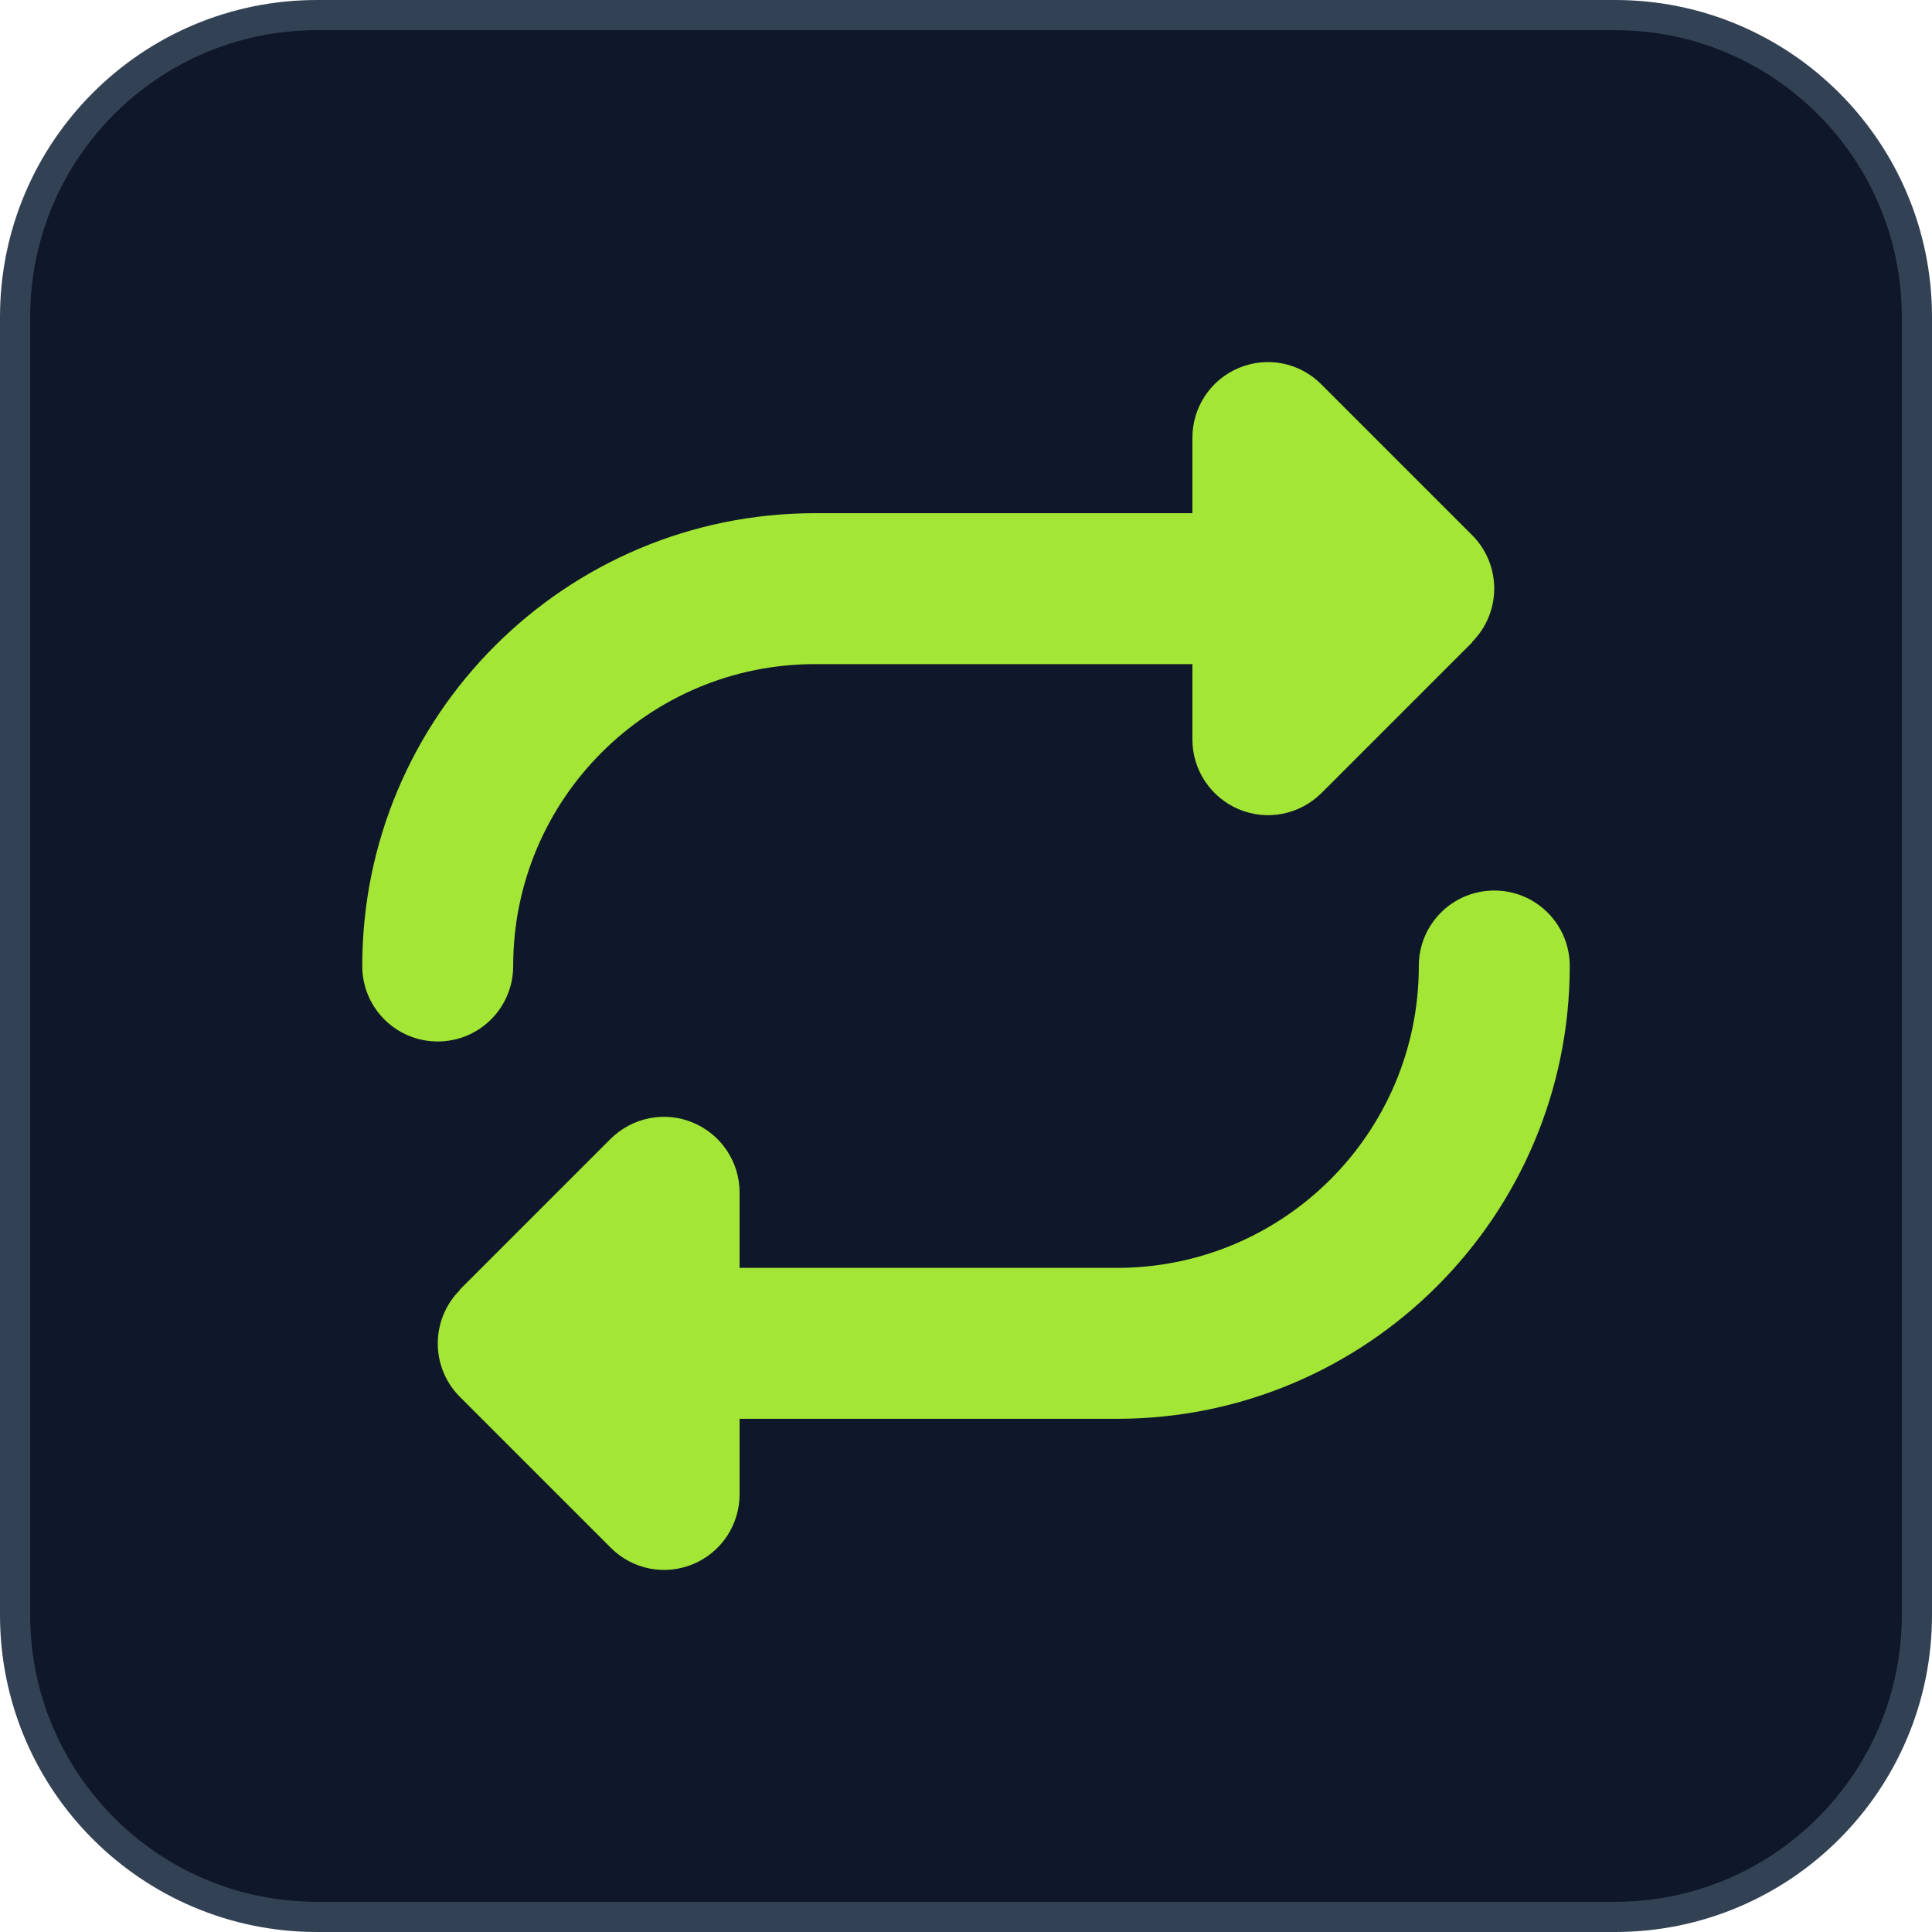
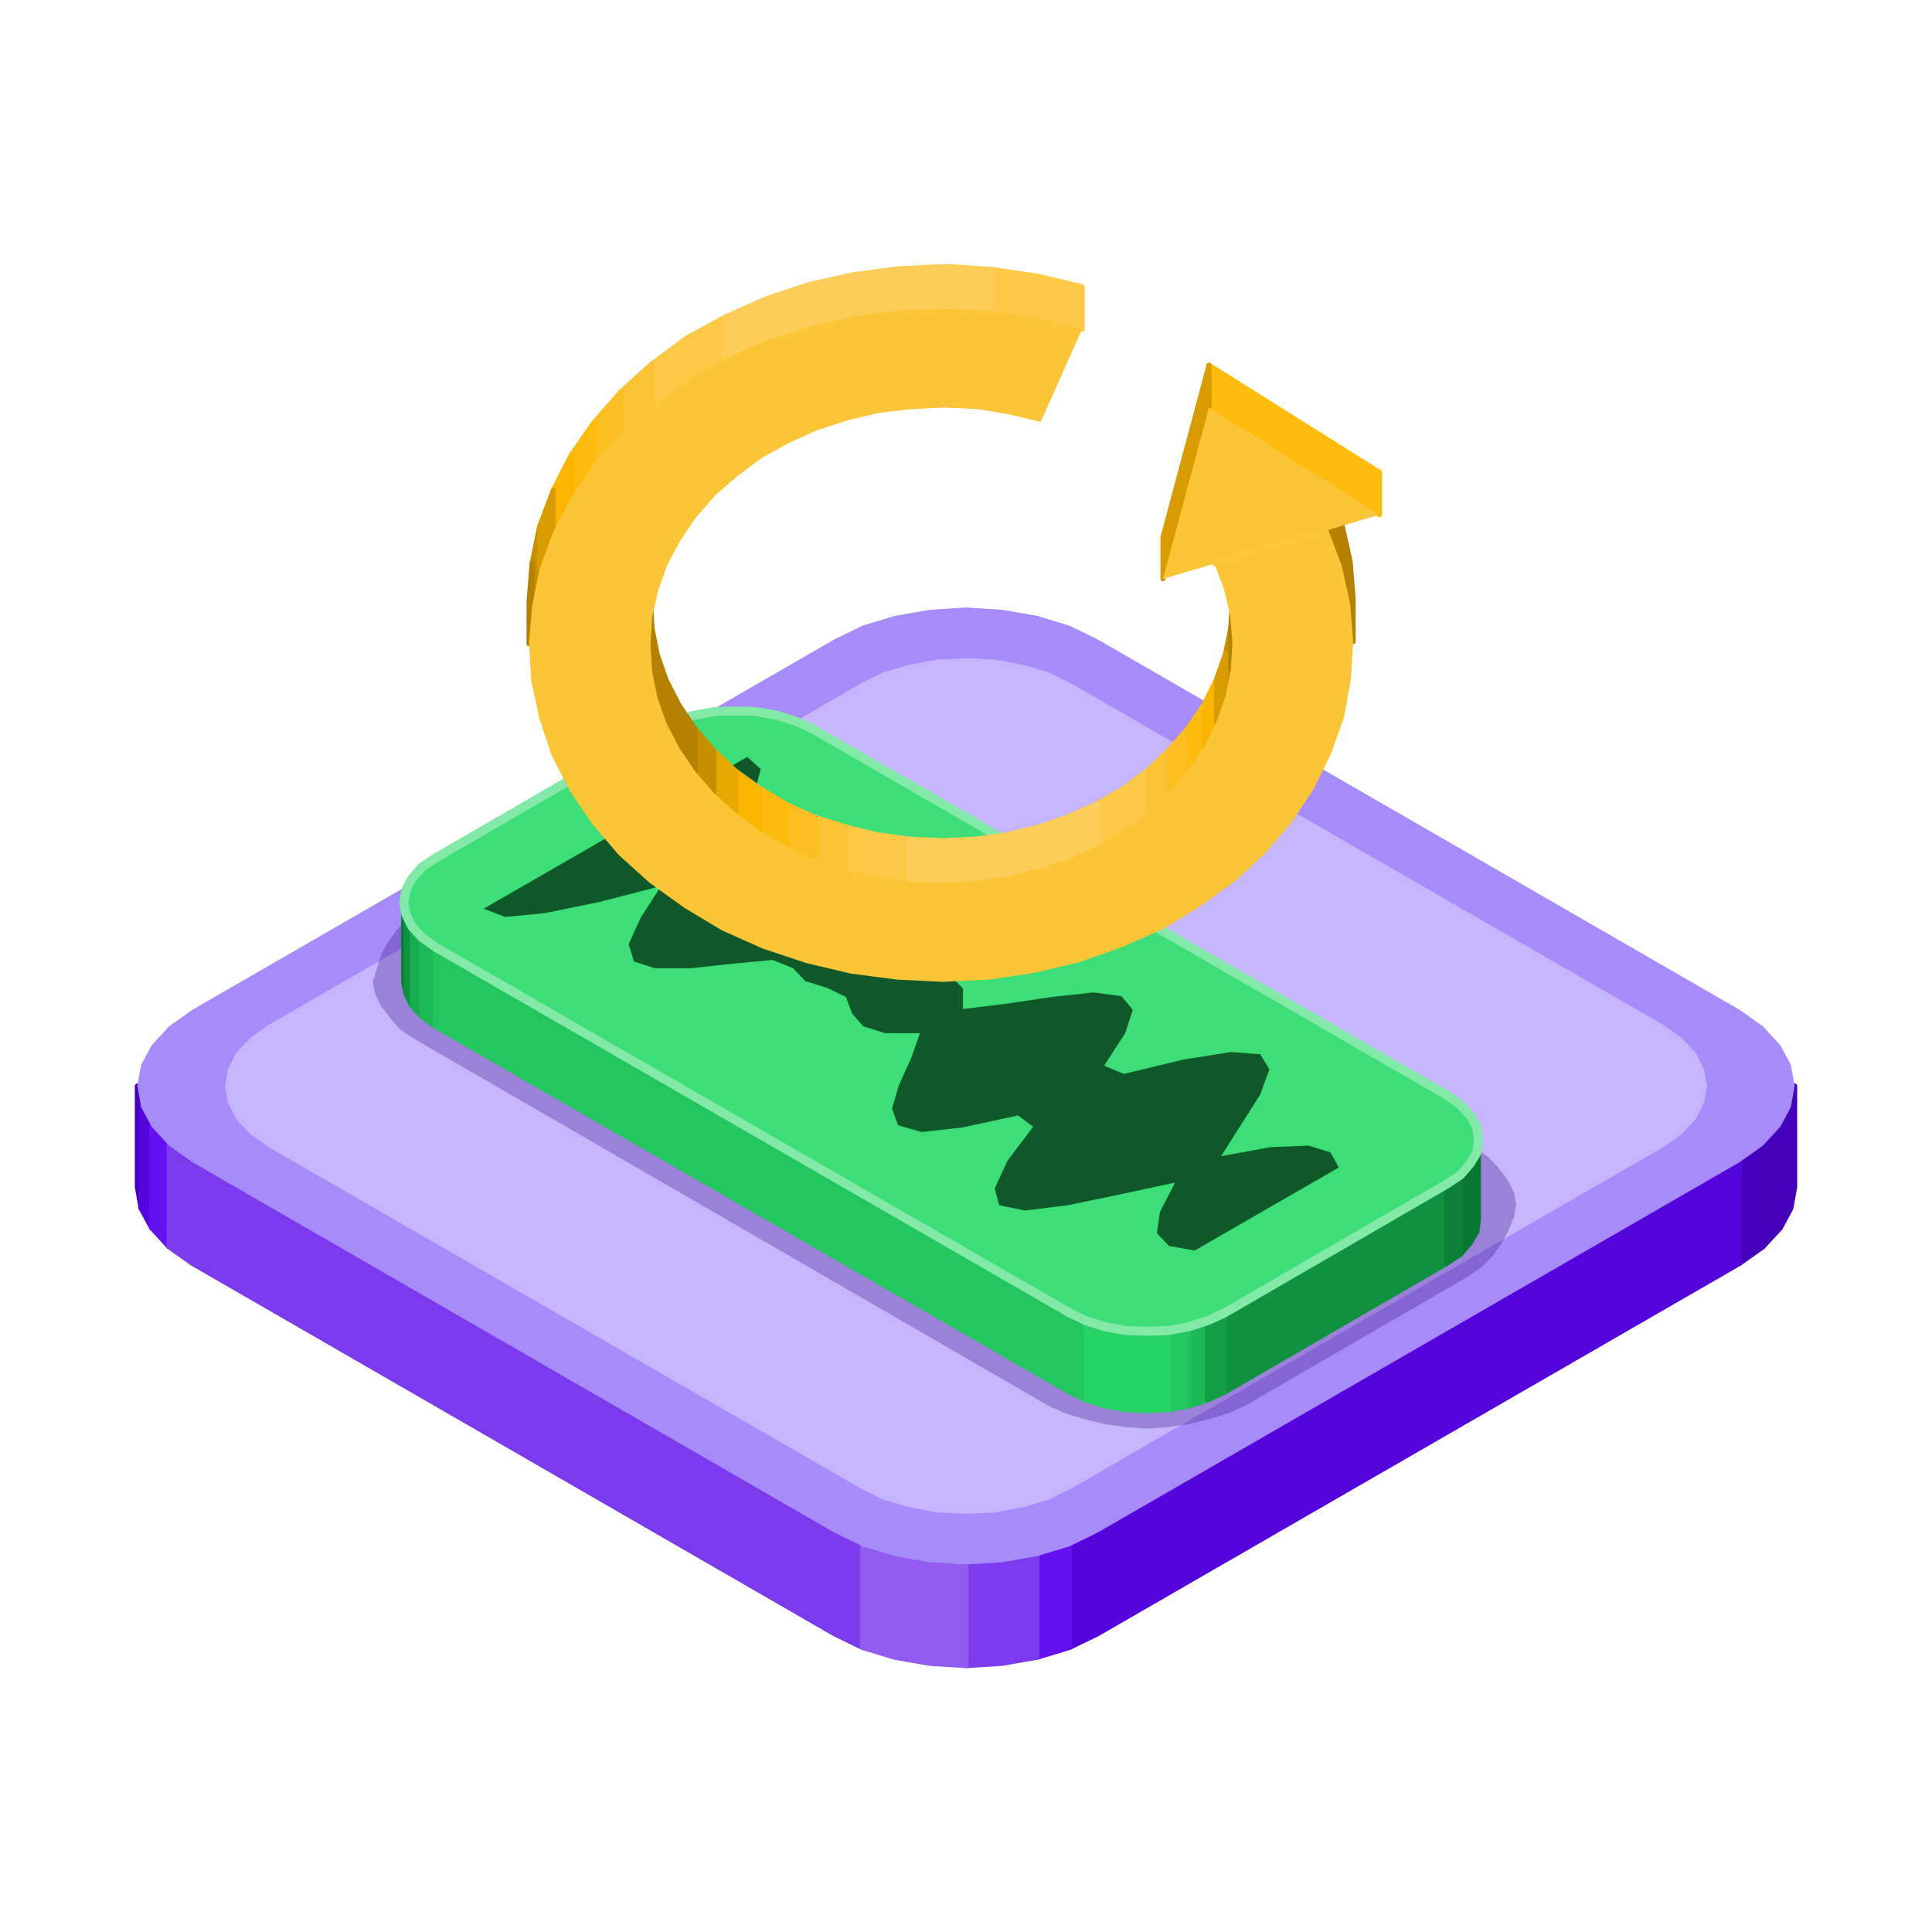
<svg xmlns="http://www.w3.org/2000/svg" viewBox="0 0 256 256" width="256" height="256" role="img" aria-label="Apple Loops Scripts icon">
-   <rect x="2.0" y="2.0" width="252" height="252" rx="40" fill="#0f172a" stroke="#334155" stroke-width="4" />
-   <svg x="48.0" y="48.0" width="160" height="160" viewBox="0 0 512 512">
-     <path fill="#A3E635" d="M470.6 118.6c12.5-12.5 12.5-32.8 0-45.3l-64-64c-9.2-9.2-22.9-11.9-34.9-6.9S352 19.1 352 32l0 32-160 0C86 64 0 150 0 256 0 273.7 14.3 288 32 288s32-14.3 32-32c0-70.7 57.3-128 128-128l160 0 0 32c0 12.9 7.8 24.6 19.8 29.6s25.7 2.2 34.9-6.9l64-64zM41.4 393.4c-12.5 12.5-12.5 32.8 0 45.3l64 64c9.2 9.2 22.9 11.9 34.9 6.9S160 492.9 160 480l0-32 160 0c106 0 192-86 192-192 0-17.7-14.3-32-32-32s-32 14.3-32 32c0 70.7-57.3 128-128 128l-160 0 0-32c0-12.9-7.8-24.6-19.8-29.6s-25.7-2.2-34.9 6.9l-64 64z" />
-   </svg>
+   <path d="M18.7,160.1L18.2,157.3L18.2,143.9L18.7,146.7ZM237.8,157.3L237.3,160.1L235.9,162.7L233.6,165.2L230.5,167.4L230.5,154L233.6,151.8L235.9,149.3L237.3,146.7L237.8,143.9Z" fill="#4500bc" stroke="#4500bc" stroke-width="0.67" stroke-linejoin="round" />
+   <path d="M20.1,162.7L18.7,160.1L18.7,146.7L20.1,149.3ZM230.5,167.4L145.4,216.5L141.7,218.3L141.7,204.9L145.4,203.1L230.5,154Z" fill="#5405db" stroke="#5405db" stroke-width="0.67" stroke-linejoin="round" />
+   <path d="M22.4,165.2L20.1,162.7L20.1,149.3L22.4,151.8ZM141.7,218.3L137.4,219.6L137.4,206.2L141.7,204.9Z" fill="#6411f2" stroke="#6411f2" stroke-width="0.67" stroke-linejoin="round" />
+   <path d="M114.3,218.3L110.6,216.5L25.5,167.4L22.4,165.2L22.4,151.8L25.5,154L110.6,203.1L114.3,204.9ZM137.4,219.6L132.8,220.4L128,220.7L128,207.3L132.8,207L137.4,206.2Z" fill="#7c3aed" stroke="#7c3aed" stroke-width="0.67" stroke-linejoin="round" />
+   <path d="M128,220.7L123.2,220.4L118.6,219.6L114.3,218.3L114.3,204.9L118.6,206.2L123.2,207L128,207.3Z" fill="#925bf0" stroke="#925bf0" stroke-width="0.67" stroke-linejoin="round" />
+   <path d="M230.5,133.8L233.6,136L235.9,138.5L237.3,141.1L237.8,143.9L237.3,146.7L235.9,149.3L233.6,151.8L230.5,154L145.4,203.1L141.7,204.9L137.4,206.2L132.8,207L128,207.3L123.2,207L118.6,206.2L114.3,204.9L110.6,203.1L25.5,154L22.4,151.8L20.1,149.3L18.7,146.7L18.2,143.9L18.7,141.1L20.1,138.5L22.4,136L25.5,133.8L110.6,84.7L114.3,82.9L118.6,81.6L123.2,80.8L128,80.5L132.8,80.8L137.4,81.6L141.7,82.9L145.4,84.7Z" fill="#A78BFA" />
+   <path d="M220.4,135.8L222.8,137.5L224.7,139.5L225.8,141.7L226.2,143.9L225.8,146.1L224.7,148.3L222.8,150.3L220.4,152L142,197.2L139,198.7L135.6,199.7L131.9,200.4L128,200.6L124.1,200.4L120.4,199.7L117,198.7L114,197.2L35.6,152L33.2,150.3L31.3,148.3L30.2,146.1L29.8,143.9L30.2,141.7L31.3,139.5L33.2,137.5L35.6,135.8L114,90.6L117,89.1L120.4,88.1L124.1,87.4L128,87.2L131.9,87.4L135.6,88.1L139,89.1L142,90.6Z" fill="#C4B5FD" />
+   <path d="M85.2,103.5L87.3,102.5L89.8,101.7L92.7,101L95.5,100.6L98.3,100.4L101.1,100.6L103.8,101L106.7,101.7L109.2,102.5L111.4,103.5L195.4,152.1L197.2,153.3L198.6,154.8L199.8,156.4L200.6,158L200.9,159.6L200.6,161.3L199.8,163.2L199,164.7L197.8,166.4L196.4,167.8L194.6,169.1L165.1,186.2L162.9,187.2L160.4,188L157.5,188.7L154.8,189.1L152,189.3L149.2,189.1L146.4,188.7L143.5,188L141,187.2L138.8,186.2L54.8,137.6L53,136.4L51.7,134.9L50.5,133.3L49.7,131.7L49.4,130.1L50.5,126.5L51.3,125L52.5,123.3L53.8,121.9L55.6,120.6Z" fill="#370c82" fill-opacity="0.3" />
+   <path d="M53.8,131.7L53.5,130.1L53.5,119.6L53.8,121.2ZM195.9,161.5L195.7,163.2L194.8,164.7L193.5,166.2L193.5,155.7L194.8,154.2L195.7,152.7L195.9,151Z" fill="#087732" stroke="#087732" stroke-width="0.67" stroke-linejoin="round" />
+   <path d="M54.6,133.3L53.8,131.7L53.8,121.2L54.6,122.8ZM191.7,167.4L162.2,184.5L162.2,174L191.7,156.9Z" fill="#0f913f" stroke="#0f913f" stroke-width="0.67" stroke-linejoin="round" />
+   <path d="M55.9,134.7L54.6,133.3L54.6,122.8L55.9,124.2Z" fill="#18ac4e" stroke="#18ac4e" stroke-width="0.67" stroke-linejoin="round" />
+   <path d="M57.7,136L55.9,134.7L55.9,124.2L57.7,125.5ZM160,185.5L157.5,186.3L157.5,175.8L160,175Z" fill="#1db956" stroke="#1db956" stroke-width="0.67" stroke-linejoin="round" />
+   <path d="M193.5,166.2L191.7,167.4L191.7,156.9L193.5,155.7Z" fill="#0b8237" stroke="#0b8237" stroke-width="0.67" stroke-linejoin="round" />
+   <path d="M143.9,185.5L141.8,184.5L57.7,136L57.7,125.5L141.8,174L143.9,175ZM157.5,186.3L154.8,186.8L154.8,176.3L157.5,175.8Z" fill="#22c55e" stroke="#22c55e" stroke-width="0.67" stroke-linejoin="round" />
+   <path d="M162.2,184.5L160,185.5L160,175L162.2,174Z" fill="#139e46" stroke="#139e46" stroke-width="0.67" stroke-linejoin="round" />
+   <path d="M154.8,186.8L152,186.9L149.2,186.8L146.4,186.3L143.9,185.5L143.9,175L146.4,175.8L149.2,176.3L152,176.4L154.8,176.3Z" fill="#25d465" stroke="#25d465" stroke-width="0.67" stroke-linejoin="round" />
+   <path d="M191.7,145.1L193.5,146.4L194.8,147.8L195.7,149.4L195.9,151L195.7,152.7L194.8,154.2L193.5,155.7L191.7,156.9L162.2,174L160,175L157.5,175.8L154.8,176.3L152,176.4L149.2,176.3L146.4,175.8L143.9,175L141.8,174L57.7,125.5L55.9,124.2L54.6,122.8L53.8,121.2L53.5,119.6L53.8,117.9L54.6,116.4L55.9,114.9L57.7,113.7L87.2,96.6L89.4,95.6L91.9,94.8L94.6,94.3L97.5,94.2L100.3,94.3L103,94.8L105.5,95.6L107.7,96.6Z" fill="#3ddd78" />
+   <path d="M191.7,145.1L193.5,146.4L194.8,147.8L195.7,149.4L195.9,151L195.7,152.7L194.8,154.2L193.5,155.7L191.7,156.9L162.2,174L160,175L157.5,175.8L154.8,176.3L152,176.4L149.2,176.3L146.4,175.8L143.9,175L141.8,174L57.7,125.5L55.9,124.2L54.6,122.8L53.8,121.2L53.5,119.6L53.8,117.9L54.6,116.4L55.9,114.9L57.7,113.7L87.2,96.6L89.4,95.6L91.9,94.8L94.6,94.3L97.5,94.2L100.3,94.3L103,94.8L105.5,95.6L107.7,96.6Z" fill="none" stroke="#82e9a8" stroke-width="1.2" stroke-linejoin="round" />
+   <path d="M64.1,120.4L66.9,121.5L72.2,121L79.5,119.5L87.6,117.4L84.9,121.6L83.3,125.1L84,127.4L86.8,128.3L91.5,128.3L97,127.7L102.4,127.2L105.1,128.3L106.7,130L109.6,130.9L112.1,132.1L112.9,134.3L114.4,136L117.3,136.9L121.9,136.9L120.7,140.3L119.1,143.8L118.2,146.9L119,149.1L122.1,150L127.5,149.4L134.9,147.8L136.9,149.3L133.5,153.8L131.8,157.5L132.4,159.7L135.8,160.4L141.5,159.7L148.7,158.2L155.7,156.7L153.7,160.6L153.3,163.4L154.9,165.1L158.3,165.7L177.4,154.7L176.3,152.7L173.4,151.8L168.4,152L161.8,153.2L164.4,149.1L167,145L168.2,141.7L167,139.7L163.1,139.4L156.8,140.4L148.9,142.3L146.3,141.2L149.1,136.9L150.1,133.8L148.6,132L144.9,131.5L139.4,132.1L133.3,133L127.6,133.7L127.6,131L126,129.3L123,128.5L119.1,128L117.1,126.6L115.5,124.9L112.5,124L110.7,122.4L111.5,119.3L112.5,116.1L112.6,113.4L111,111.8L107,111.4L100.9,112.3L93.7,113.9L97.3,109.2L100,105L100.8,101.9L99,100.3Z" fill="#0f582a" />
+   <path d="M120.5,116.8L116.2,116.2L112.1,115.2L112.1,109.6L116.2,110.6L120.5,111.2ZM152.2,107.6L149,109.9L145.4,112L145.4,106.5L149,104.4L152.2,102ZM96.1,47.5L91,50.4L86.4,53.7L86.4,48.2L91,44.8L96.1,42ZM143.4,43.6L137.5,42.1L131.4,41.2L131.4,35.7L137.5,36.6L143.4,38Z" fill="#fcc947" stroke="#fcc947" stroke-width="0.67" stroke-linejoin="round" />
+   <path d="M145.4,112L141.6,113.8L137.6,115.1L133.5,116.1L129.2,116.7L124.9,116.9L120.5,116.8L120.5,111.2L124.9,111.4L129.2,111.2L133.5,110.6L137.6,109.6L141.6,108.2L145.4,106.5ZM176,70.2L160.9,74.7L160.9,69.1L176,64.7ZM131.4,41.2L125.3,40.9L119.2,41.1L113.1,41.9L107.2,43.3L101.5,45.1L96.1,47.5L96.1,42L101.5,39.6L107.2,37.7L113.1,36.4L119.2,35.6L125.3,35.3L131.4,35.7Z" fill="#fcce59" stroke="#fcce59" stroke-width="0.67" stroke-linejoin="round" />
+   <path d="M112.1,115.2L108,113.9L108,108.3L112.1,109.6ZM155,104.9L152.2,107.6L152.2,102L155,99.3ZM86.4,53.7L82.3,57.4L82.3,51.9L86.4,48.2Z" fill="#fbc436" stroke="#fbc436" stroke-width="0.67" stroke-linejoin="round" />
+   <path d="M108,113.9L104.2,112.1L104.2,106.6L108,108.3ZM157.5,102L155,104.9L155,99.3L157.5,96.4ZM82.3,57.4L78.7,61.5L78.7,56L82.3,51.9Z" fill="#fbbf24" stroke="#fbbf24" stroke-width="0.67" stroke-linejoin="round" />
+   <path d="M104.2,112.1L100.7,110.1L100.7,104.5L104.2,106.6ZM159.6,98.9L157.5,102L157.5,96.4L159.6,93.3ZM78.7,61.5L75.7,65.9L75.7,60.3L78.7,56ZM182.8,68.2L160.2,54L160.2,48.4L182.8,62.6Z" fill="#ffbc0e" stroke="#ffbc0e" stroke-width="0.67" stroke-linejoin="round" />
+   <path d="M100.7,110.1L97.5,107.7L97.5,102.2L100.7,104.5ZM161.2,95.6L159.6,98.9L159.6,93.3L161.2,90ZM75.7,65.9L73.3,70.5L73.3,65L75.7,60.3Z" fill="#fbb500" stroke="#fbb500" stroke-width="0.67" stroke-linejoin="round" />
+   <path d="M97.5,107.7L94.6,105.1L94.6,99.5L97.5,102.2Z" fill="#e9a800" stroke="#e9a800" stroke-width="0.67" stroke-linejoin="round" />
+   <path d="M94.6,105.1L92.1,102.2L92.1,96.6L94.6,99.5ZM163.1,88.7L162.4,92.2L162.4,86.6L163.1,83.1ZM71.5,75.4L70.5,80.3L70.5,74.7L71.5,69.8Z" fill="#c68f00" stroke="#c68f00" stroke-width="0.67" stroke-linejoin="round" />
+   <path d="M92.1,102.2L90,99.1L88.3,95.8L87.1,92.4L86.4,88.9L86.2,85.4L86.2,79.8L86.4,83.3L87.1,86.8L88.3,90.2L90,93.5L92.1,96.6ZM163.3,85.1L163.1,88.7L163.1,83.1L163.3,79.6ZM70.5,80.3L70.1,85.3L70.1,79.8L70.5,74.7ZM179.3,85L178.9,80L177.8,75L176,70.2L176,64.7L177.8,69.5L178.9,74.4L179.3,79.4Z" fill="#b48200" stroke="#b48200" stroke-width="0.67" stroke-linejoin="round" />
+   <path d="M162.4,92.2L161.2,95.6L161.2,90L162.4,86.6ZM73.3,70.5L71.5,75.4L71.5,69.8L73.3,65ZM160.2,54L154.1,76.7L154.1,71.2L160.2,48.4Z" fill="#d89b00" stroke="#d89b00" stroke-width="0.67" stroke-linejoin="round" />
+   <path d="M143.4,43.6L137.5,42.1L131.4,41.2L125.3,40.9L119.2,41.1L113.1,41.9L107.2,43.3L101.5,45.1L96.1,47.5L91,50.4L86.4,53.7L82.3,57.4L78.7,61.5L75.7,65.9L73.3,70.5L71.5,75.4L70.5,80.3L70.1,85.3L70.4,90.3L71.5,95.3L73.1,100.1L75.5,104.8L78.5,109.2L82,113.3L86.1,117L90.7,120.3L95.7,123.3L101.1,125.7L106.8,127.6L112.7,129L118.8,129.8L124.9,130.1L131.1,129.8L137.1,128.9L143,127.5L148.7,125.5L154.1,123.1L159,120.1L163.6,116.8L167.7,113L171.2,108.9L174.1,104.5L176.4,99.8L178.1,95L179,90L179.3,85L178.9,80L177.8,75L176,70.2L160.9,74.7L162.2,78.1L163,81.6L163.3,85.1L163.1,88.7L162.4,92.2L161.2,95.6L159.6,98.9L157.5,102L155,104.9L152.2,107.6L149,109.9L145.4,112L141.6,113.8L137.6,115.1L133.5,116.1L129.2,116.7L124.9,116.9L120.5,116.8L116.2,116.2L112.1,115.2L108,113.9L104.2,112.1L100.7,110.1L97.5,107.7L94.6,105.1L92.1,102.2L90,99.1L88.3,95.8L87.1,92.4L86.4,88.9L86.2,85.4L86.4,81.8L87.2,78.3L88.4,74.9L90.1,71.7L92.2,68.6L94.7,65.7L97.7,63.1L100.9,60.7L104.5,58.7L108.3,57L112.3,55.7L116.5,54.7L120.8,54.2L125.1,54L129.5,54.2L133.7,54.9L137.9,55.9Z" fill="#fbc538" />
+   <path d="M154.1,76.7L182.8,68.2L160.2,54Z" fill="#fbc538" />
</svg>
